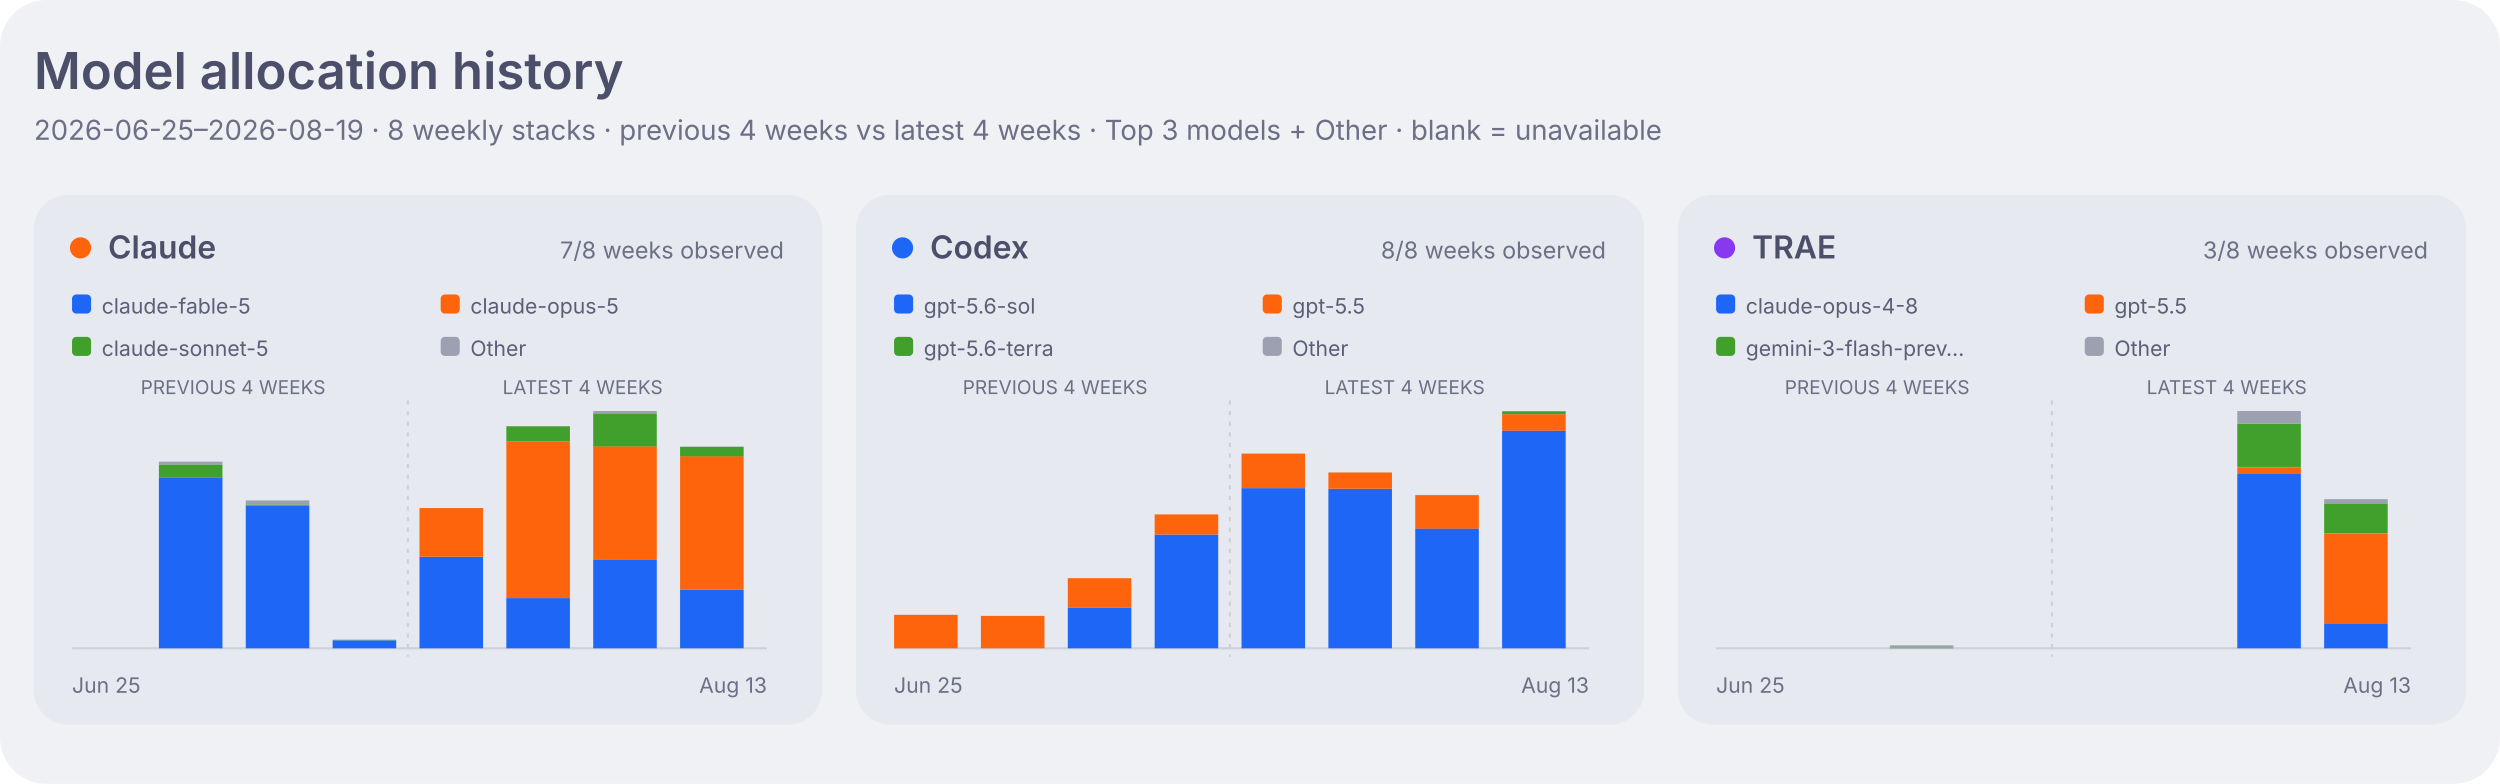
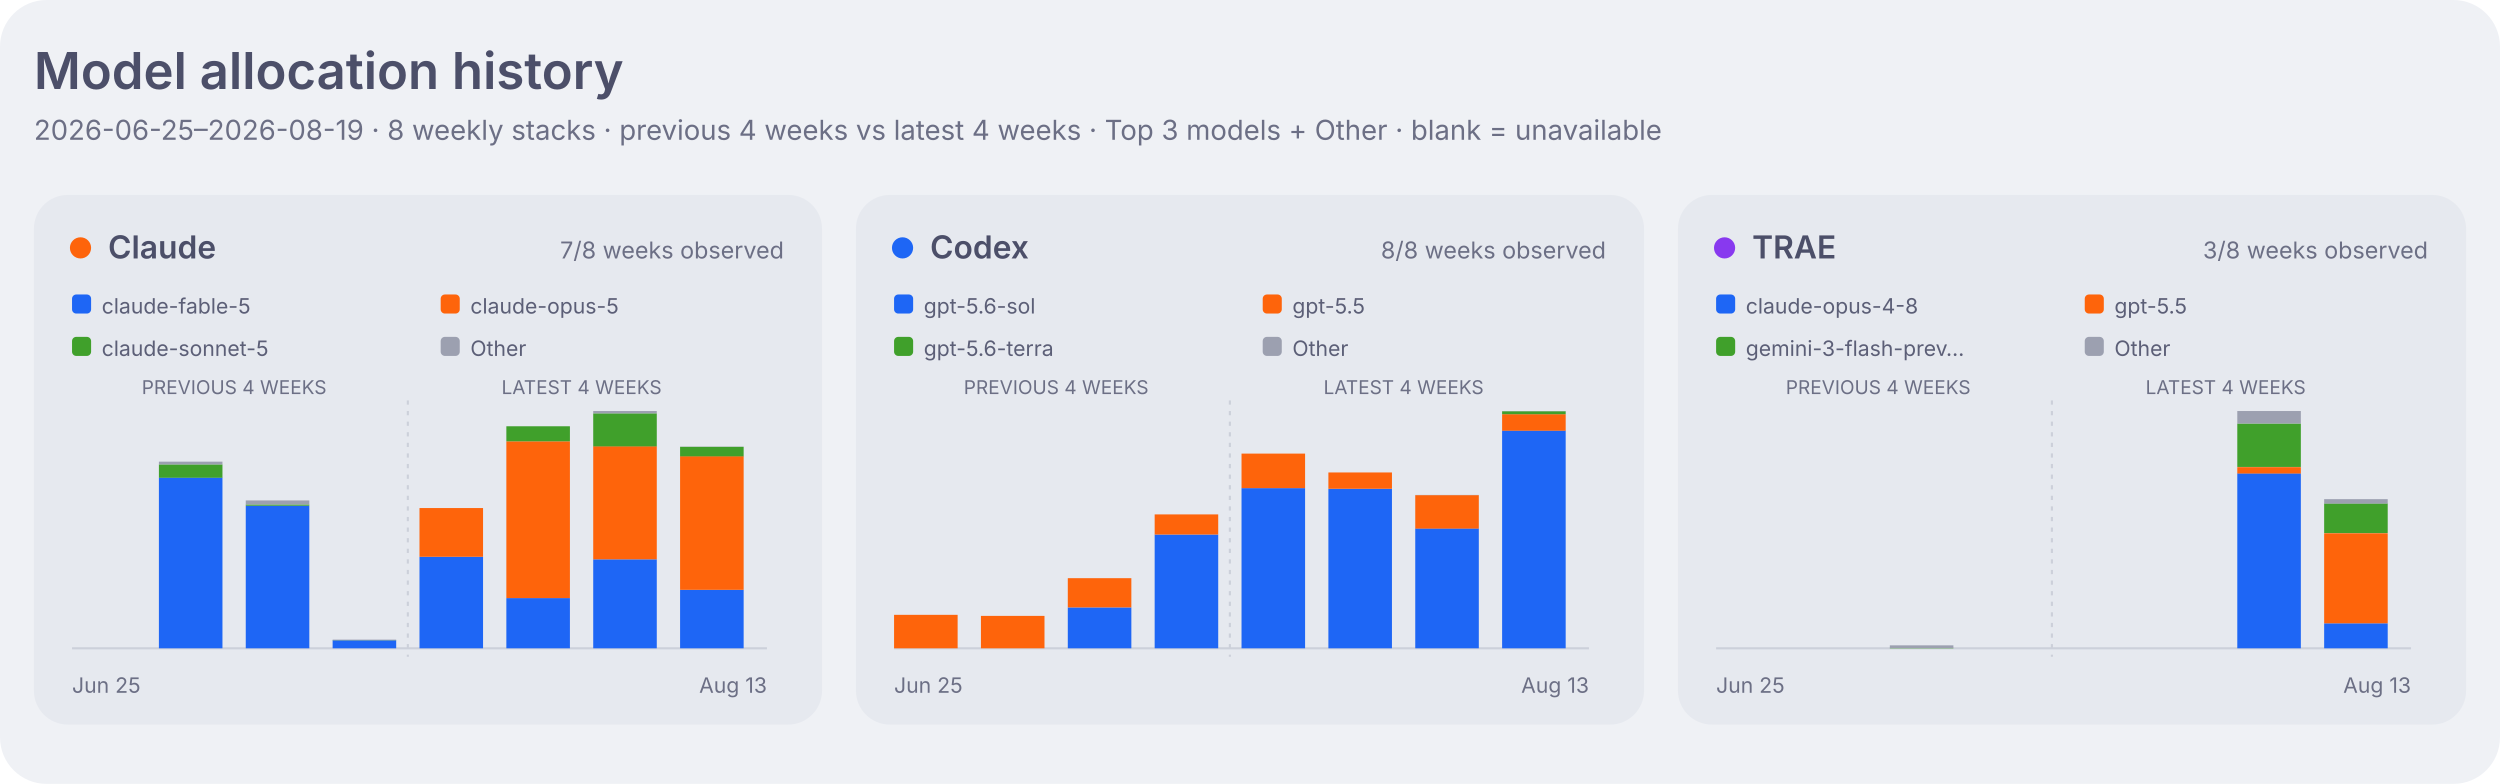
<svg xmlns="http://www.w3.org/2000/svg" width="1180" height="370" viewBox="0 0 1180 370" role="img" aria-labelledby="title desc">
  <style>
    .dashboard-background { fill: #eff1f5; }
    .dashboard-panel { fill: #e6e9ef; }
    .dashboard-primary { fill: #4c4f69; }
    .dashboard-secondary { fill: #5c5f77; }
    .dashboard-muted { fill: #6c6f85; }
    .dashboard-accent { fill: #179299; }
    .dashboard-border { stroke: #ccd0da; }
    .agent-claude { fill: #fe640b; }
    .agent-codex { fill: #1e66f5; }
    .agent-traex { fill: #8839ef; }
    .agent-legacy { fill: #6c6f85; }
    .series-0 { fill: #1e66f5; }
    .series-1 { fill: #fe640b; }
    .series-2 { fill: #40a02b; }
    .series-3 { fill: #8839ef; }
    .series-other { fill: #9ca0b0; }
    .signal-level-1 { fill: #179299; fill-opacity: 0.22; }
    .signal-level-2 { fill: #179299; fill-opacity: 0.45; }
    .signal-level-3 { fill: #179299; fill-opacity: 0.68; }
    .signal-level-4 { fill: #179299; }
    .component-input { fill: #40a02b; }
    .component-output { fill: #df8e1d; }
    .component-cache-write { fill: #179299; }
    .component-cache-read { fill: #7287fd; }
    .heatmap-level-0 { fill: #ccd0da; }
    .heatmap-level-1 { fill: #179299; fill-opacity: 0.25; }
    .heatmap-level-2 { fill: #179299; fill-opacity: 0.5; }
    .heatmap-level-3 { fill: #179299; fill-opacity: 0.75; }
    .heatmap-level-4 { fill: #179299; }
    @media (prefers-color-scheme: dark) {
      .dashboard-background { fill: #1e1e2e; }
      .dashboard-panel { fill: #181825; }
      .dashboard-primary { fill: #cdd6f4; }
      .dashboard-secondary { fill: #bac2de; }
      .dashboard-muted { fill: #a6adc8; }
      .dashboard-accent { fill: #94e2d5; }
      .dashboard-border { stroke: #313244; }
      .agent-claude { fill: #fab387; }
      .agent-codex { fill: #89b4fa; }
      .agent-traex { fill: #cba6f7; }
      .agent-legacy { fill: #a6adc8; }
      .series-0 { fill: #89b4fa; }
      .series-1 { fill: #fab387; }
      .series-2 { fill: #a6e3a1; }
      .series-3 { fill: #cba6f7; }
      .series-other { fill: #7f849c; }
      .signal-level-1 { fill: #94e2d5; fill-opacity: 0.22; }
      .signal-level-2 { fill: #94e2d5; fill-opacity: 0.45; }
      .signal-level-3 { fill: #94e2d5; fill-opacity: 0.68; }
      .signal-level-4 { fill: #94e2d5; }
      .component-input { fill: #a6e3a1; }
      .component-output { fill: #f9e2af; }
      .component-cache-write { fill: #94e2d5; }
      .component-cache-read { fill: #b4befe; }
      .heatmap-level-0 { fill: #313244; }
      .heatmap-level-1 { fill: #94e2d5; fill-opacity: 0.25; }
      .heatmap-level-2 { fill: #94e2d5; fill-opacity: 0.5; }
      .heatmap-level-3 { fill: #94e2d5; fill-opacity: 0.75; }
      .heatmap-level-4 { fill: #94e2d5; }
    }
  </style>
  <rect class="dashboard-background" width="1180" height="370" rx="22" />
  <text class="dashboard-primary" x="16" y="42" font-family="-apple-system,BlinkMacSystemFont,Segoe UI,sans-serif" font-size="24" font-weight="600">Model allocation history</text>
  <text class="dashboard-muted" x="16" y="66" font-family="-apple-system,BlinkMacSystemFont,Segoe UI,sans-serif" font-size="13">2026-06-25–2026-08-19 · 8 weekly stacks · previous 4 weeks vs latest 4 weeks · Top 3 models + Other · blank = unavailable</text>
  <rect class="dashboard-panel" x="16" y="92" width="372" height="250" rx="16" />
  <circle class="agent-claude" cx="38" cy="117" r="5" />
  <text class="dashboard-primary" x="51" y="122" font-family="-apple-system,BlinkMacSystemFont,Segoe UI,sans-serif" font-size="15" font-weight="600">Claude</text>
  <text class="dashboard-muted" x="370" y="122" text-anchor="end" font-family="-apple-system,BlinkMacSystemFont,Segoe UI,sans-serif" font-size="11">7/8 weeks observed</text>
  <rect class="series-0" x="34" y="139" width="9" height="9" rx="2" />
  <text class="dashboard-secondary" x="48" y="148" font-family="-apple-system,BlinkMacSystemFont,Segoe UI,sans-serif" font-size="10">claude-fable-5</text>
  <rect class="series-1" x="208" y="139" width="9" height="9" rx="2" />
  <text class="dashboard-secondary" x="222" y="148" font-family="-apple-system,BlinkMacSystemFont,Segoe UI,sans-serif" font-size="10">claude-opus-5</text>
  <rect class="series-2" x="34" y="159" width="9" height="9" rx="2" />
  <text class="dashboard-secondary" x="48" y="168" font-family="-apple-system,BlinkMacSystemFont,Segoe UI,sans-serif" font-size="10">claude-sonnet-5</text>
  <rect class="series-other" x="208" y="159" width="9" height="9" rx="2" />
  <text class="dashboard-secondary" x="222" y="168" font-family="-apple-system,BlinkMacSystemFont,Segoe UI,sans-serif" font-size="10">Other</text>
-   <text class="dashboard-muted" x="110" y="186" text-anchor="middle" font-family="-apple-system,BlinkMacSystemFont,Segoe UI,sans-serif" font-size="9">PREVIOUS 4 WEEKS</text>
-   <text class="dashboard-muted" x="275" y="186" text-anchor="middle" font-family="-apple-system,BlinkMacSystemFont,Segoe UI,sans-serif" font-size="9">LATEST 4 WEEKS</text>
+   <text class="dashboard-muted" x="110.5" y="186" text-anchor="middle" font-family="-apple-system,BlinkMacSystemFont,Segoe UI,sans-serif" font-size="9">PREVIOUS 4 WEEKS</text>
+   <text class="dashboard-muted" x="274.5" y="186" text-anchor="middle" font-family="-apple-system,BlinkMacSystemFont,Segoe UI,sans-serif" font-size="9">LATEST 4 WEEKS</text>
  <line class="dashboard-border" x1="34" y1="306" x2="362" y2="306" stroke-width="1" />
  <line class="dashboard-border" x1="192.5" y1="189" x2="192.5" y2="310" stroke-width="1" stroke-dasharray="2 3" />
  <rect class="series-0" x="75" y="225.4" width="30" height="80.6" data-agent="claude" data-model="claude-fable-5" data-week="2026-07-02">
    </rect>
  <rect class="series-2" x="75" y="219.2" width="30" height="6.3" data-agent="claude" data-model="claude-sonnet-5" data-week="2026-07-02">
    </rect>
  <rect class="series-other" x="75" y="217.9" width="30" height="1.3" data-agent="claude" data-model="other" data-week="2026-07-02">
    </rect>
  <rect class="series-0" x="116" y="238.7" width="30" height="67.3" data-agent="claude" data-model="claude-fable-5" data-week="2026-07-09">
    </rect>
  <rect class="series-2" x="116" y="238.1" width="30" height="0.6" data-agent="claude" data-model="claude-sonnet-5" data-week="2026-07-09">
    </rect>
  <rect class="series-other" x="116" y="236.2" width="30" height="1.9" data-agent="claude" data-model="other" data-week="2026-07-09">
    </rect>
  <rect class="series-0" x="157" y="302.2" width="30" height="3.8" data-agent="claude" data-model="claude-fable-5" data-week="2026-07-16">
    </rect>
  <rect class="series-2" x="157" y="302.2" width="30" height="0.1" data-agent="claude" data-model="claude-sonnet-5" data-week="2026-07-16">
    </rect>
  <rect class="series-other" x="157" y="301.9" width="30" height="0.3" data-agent="claude" data-model="other" data-week="2026-07-16">
    </rect>
  <rect class="series-0" x="198" y="262.8" width="30" height="43.2" data-agent="claude" data-model="claude-fable-5" data-week="2026-07-23">
    </rect>
  <rect class="series-1" x="198" y="239.8" width="30" height="23.0" data-agent="claude" data-model="claude-opus-5" data-week="2026-07-23">
    </rect>
  <rect class="series-2" x="198" y="239.8" width="30" height="0.0" data-agent="claude" data-model="claude-sonnet-5" data-week="2026-07-23">
    </rect>
  <rect class="series-0" x="239" y="282.3" width="30" height="23.7" data-agent="claude" data-model="claude-fable-5" data-week="2026-07-30">
    </rect>
  <rect class="series-1" x="239" y="208.3" width="30" height="74.0" data-agent="claude" data-model="claude-opus-5" data-week="2026-07-30">
    </rect>
  <rect class="series-2" x="239" y="201.2" width="30" height="7.1" data-agent="claude" data-model="claude-sonnet-5" data-week="2026-07-30">
    </rect>
  <rect class="series-0" x="280" y="264.0" width="30" height="42.0" data-agent="claude" data-model="claude-fable-5" data-week="2026-08-06">
    </rect>
  <rect class="series-1" x="280" y="210.6" width="30" height="53.4" data-agent="claude" data-model="claude-opus-5" data-week="2026-08-06">
    </rect>
  <rect class="series-2" x="280" y="195.1" width="30" height="15.6" data-agent="claude" data-model="claude-sonnet-5" data-week="2026-08-06">
    </rect>
  <rect class="series-other" x="280" y="194.0" width="30" height="1.1" data-agent="claude" data-model="other" data-week="2026-08-06">
    </rect>
  <rect class="series-0" x="321" y="278.4" width="30" height="27.6" data-agent="claude" data-model="claude-fable-5" data-week="2026-08-13">
    </rect>
  <rect class="series-1" x="321" y="215.3" width="30" height="63.1" data-agent="claude" data-model="claude-opus-5" data-week="2026-08-13">
    </rect>
  <rect class="series-2" x="321" y="210.9" width="30" height="4.5" data-agent="claude" data-model="claude-sonnet-5" data-week="2026-08-13">
    </rect>
  <rect class="series-other" x="321" y="210.8" width="30" height="0.1" data-agent="claude" data-model="other" data-week="2026-08-13">
    </rect>
  <text class="dashboard-muted" x="34" y="327" font-family="-apple-system,BlinkMacSystemFont,Segoe UI,sans-serif" font-size="10">Jun 25</text>
  <text class="dashboard-muted" x="362" y="327" text-anchor="end" font-family="-apple-system,BlinkMacSystemFont,Segoe UI,sans-serif" font-size="10">Aug 13</text>
  <rect class="dashboard-panel" x="404" y="92" width="372" height="250" rx="16" />
  <circle class="agent-codex" cx="426" cy="117" r="5" />
  <text class="dashboard-primary" x="439" y="122" font-family="-apple-system,BlinkMacSystemFont,Segoe UI,sans-serif" font-size="15" font-weight="600">Codex</text>
  <text class="dashboard-muted" x="758" y="122" text-anchor="end" font-family="-apple-system,BlinkMacSystemFont,Segoe UI,sans-serif" font-size="11">8/8 weeks observed</text>
  <rect class="series-0" x="422" y="139" width="9" height="9" rx="2" />
  <text class="dashboard-secondary" x="436" y="148" font-family="-apple-system,BlinkMacSystemFont,Segoe UI,sans-serif" font-size="10">gpt-5.6-sol</text>
  <rect class="series-1" x="596" y="139" width="9" height="9" rx="2" />
  <text class="dashboard-secondary" x="610" y="148" font-family="-apple-system,BlinkMacSystemFont,Segoe UI,sans-serif" font-size="10">gpt-5.5</text>
  <rect class="series-2" x="422" y="159" width="9" height="9" rx="2" />
  <text class="dashboard-secondary" x="436" y="168" font-family="-apple-system,BlinkMacSystemFont,Segoe UI,sans-serif" font-size="10">gpt-5.6-terra</text>
  <rect class="series-other" x="596" y="159" width="9" height="9" rx="2" />
  <text class="dashboard-secondary" x="610" y="168" font-family="-apple-system,BlinkMacSystemFont,Segoe UI,sans-serif" font-size="10">Other</text>
-   <text class="dashboard-muted" x="498" y="186" text-anchor="middle" font-family="-apple-system,BlinkMacSystemFont,Segoe UI,sans-serif" font-size="9">PREVIOUS 4 WEEKS</text>
-   <text class="dashboard-muted" x="663" y="186" text-anchor="middle" font-family="-apple-system,BlinkMacSystemFont,Segoe UI,sans-serif" font-size="9">LATEST 4 WEEKS</text>
+   <text class="dashboard-muted" x="498.5" y="186" text-anchor="middle" font-family="-apple-system,BlinkMacSystemFont,Segoe UI,sans-serif" font-size="9">PREVIOUS 4 WEEKS</text>
+   <text class="dashboard-muted" x="662.5" y="186" text-anchor="middle" font-family="-apple-system,BlinkMacSystemFont,Segoe UI,sans-serif" font-size="9">LATEST 4 WEEKS</text>
  <line class="dashboard-border" x1="422" y1="306" x2="750" y2="306" stroke-width="1" />
  <line class="dashboard-border" x1="580.5" y1="189" x2="580.5" y2="310" stroke-width="1" stroke-dasharray="2 3" />
  <rect class="series-1" x="422" y="290.2" width="30" height="15.8" data-agent="codex" data-model="gpt-5.5" data-week="2026-06-25">
    </rect>
  <rect class="series-other" x="422" y="290.2" width="30" height="0.0" data-agent="codex" data-model="other" data-week="2026-06-25">
    </rect>
  <rect class="series-1" x="463" y="290.7" width="30" height="15.3" data-agent="codex" data-model="gpt-5.5" data-week="2026-07-02">
    </rect>
  <rect class="series-other" x="463" y="290.6" width="30" height="0.0" data-agent="codex" data-model="other" data-week="2026-07-02">
    </rect>
  <rect class="series-0" x="504" y="286.7" width="30" height="19.3" data-agent="codex" data-model="gpt-5.6-sol" data-week="2026-07-09">
    </rect>
  <rect class="series-1" x="504" y="272.9" width="30" height="13.8" data-agent="codex" data-model="gpt-5.5" data-week="2026-07-09">
    </rect>
  <rect class="series-other" x="504" y="272.9" width="30" height="0.0" data-agent="codex" data-model="other" data-week="2026-07-09">
    </rect>
  <rect class="series-0" x="545" y="252.3" width="30" height="53.7" data-agent="codex" data-model="gpt-5.6-sol" data-week="2026-07-16">
    </rect>
  <rect class="series-1" x="545" y="242.8" width="30" height="9.5" data-agent="codex" data-model="gpt-5.5" data-week="2026-07-16">
    </rect>
  <rect class="series-0" x="586" y="230.4" width="30" height="75.6" data-agent="codex" data-model="gpt-5.6-sol" data-week="2026-07-23">
    </rect>
  <rect class="series-1" x="586" y="214.1" width="30" height="16.3" data-agent="codex" data-model="gpt-5.5" data-week="2026-07-23">
    </rect>
  <rect class="series-0" x="627" y="230.7" width="30" height="75.3" data-agent="codex" data-model="gpt-5.6-sol" data-week="2026-07-30">
    </rect>
  <rect class="series-1" x="627" y="223.0" width="30" height="7.7" data-agent="codex" data-model="gpt-5.5" data-week="2026-07-30">
    </rect>
  <rect class="series-0" x="668" y="249.4" width="30" height="56.6" data-agent="codex" data-model="gpt-5.6-sol" data-week="2026-08-06">
    </rect>
  <rect class="series-1" x="668" y="233.7" width="30" height="15.8" data-agent="codex" data-model="gpt-5.5" data-week="2026-08-06">
    </rect>
  <rect class="series-other" x="668" y="233.6" width="30" height="0.1" data-agent="codex" data-model="other" data-week="2026-08-06">
    </rect>
  <rect class="series-0" x="709" y="203.2" width="30" height="102.8" data-agent="codex" data-model="gpt-5.6-sol" data-week="2026-08-13">
    </rect>
  <rect class="series-1" x="709" y="195.5" width="30" height="7.8" data-agent="codex" data-model="gpt-5.5" data-week="2026-08-13">
    </rect>
  <rect class="series-2" x="709" y="194.1" width="30" height="1.4" data-agent="codex" data-model="gpt-5.6-terra" data-week="2026-08-13">
    </rect>
  <rect class="series-other" x="709" y="194.0" width="30" height="0.1" data-agent="codex" data-model="other" data-week="2026-08-13">
    </rect>
  <text class="dashboard-muted" x="422" y="327" font-family="-apple-system,BlinkMacSystemFont,Segoe UI,sans-serif" font-size="10">Jun 25</text>
  <text class="dashboard-muted" x="750" y="327" text-anchor="end" font-family="-apple-system,BlinkMacSystemFont,Segoe UI,sans-serif" font-size="10">Aug 13</text>
  <rect class="dashboard-panel" x="792" y="92" width="372" height="250" rx="16" />
  <circle class="agent-traex" cx="814" cy="117" r="5" />
  <text class="dashboard-primary" x="827" y="122" font-family="-apple-system,BlinkMacSystemFont,Segoe UI,sans-serif" font-size="15" font-weight="600">TRAE</text>
  <text class="dashboard-muted" x="1146" y="122" text-anchor="end" font-family="-apple-system,BlinkMacSystemFont,Segoe UI,sans-serif" font-size="11">3/8 weeks observed</text>
  <rect class="series-0" x="810" y="139" width="9" height="9" rx="2" />
  <text class="dashboard-secondary" x="824" y="148" font-family="-apple-system,BlinkMacSystemFont,Segoe UI,sans-serif" font-size="10">claude-opus-4-8</text>
  <rect class="series-1" x="984" y="139" width="9" height="9" rx="2" />
  <text class="dashboard-secondary" x="998" y="148" font-family="-apple-system,BlinkMacSystemFont,Segoe UI,sans-serif" font-size="10">gpt-5.5</text>
  <rect class="series-2" x="810" y="159" width="9" height="9" rx="2" />
  <text class="dashboard-secondary" x="824" y="168" font-family="-apple-system,BlinkMacSystemFont,Segoe UI,sans-serif" font-size="10">gemini-3-flash-prev…</text>
  <rect class="series-other" x="984" y="159" width="9" height="9" rx="2" />
  <text class="dashboard-secondary" x="998" y="168" font-family="-apple-system,BlinkMacSystemFont,Segoe UI,sans-serif" font-size="10">Other</text>
-   <text class="dashboard-muted" x="886" y="186" text-anchor="middle" font-family="-apple-system,BlinkMacSystemFont,Segoe UI,sans-serif" font-size="9">PREVIOUS 4 WEEKS</text>
-   <text class="dashboard-muted" x="1051" y="186" text-anchor="middle" font-family="-apple-system,BlinkMacSystemFont,Segoe UI,sans-serif" font-size="9">LATEST 4 WEEKS</text>
+   <text class="dashboard-muted" x="886.5" y="186" text-anchor="middle" font-family="-apple-system,BlinkMacSystemFont,Segoe UI,sans-serif" font-size="9">PREVIOUS 4 WEEKS</text>
+   <text class="dashboard-muted" x="1050.5" y="186" text-anchor="middle" font-family="-apple-system,BlinkMacSystemFont,Segoe UI,sans-serif" font-size="9">LATEST 4 WEEKS</text>
  <line class="dashboard-border" x1="810" y1="306" x2="1138" y2="306" stroke-width="1" />
  <line class="dashboard-border" x1="968.5" y1="189" x2="968.5" y2="310" stroke-width="1" stroke-dasharray="2 3" />
  <rect class="series-2" x="892" y="305.8" width="30" height="0.2" data-agent="traex" data-model="gemini-3-flash-preview" data-week="2026-07-09">
    </rect>
  <rect class="series-other" x="892" y="304.6" width="30" height="1.3" data-agent="traex" data-model="other" data-week="2026-07-09">
    </rect>
  <rect class="series-0" x="1056" y="223.4" width="30" height="82.6" data-agent="traex" data-model="claude-opus-4-8" data-week="2026-08-06">
    </rect>
  <rect class="series-1" x="1056" y="220.5" width="30" height="3.0" data-agent="traex" data-model="gpt-5.5" data-week="2026-08-06">
    </rect>
  <rect class="series-2" x="1056" y="199.9" width="30" height="20.5" data-agent="traex" data-model="gemini-3-flash-preview" data-week="2026-08-06">
    </rect>
  <rect class="series-other" x="1056" y="194.0" width="30" height="5.9" data-agent="traex" data-model="other" data-week="2026-08-06">
    </rect>
  <rect class="series-0" x="1097" y="294.2" width="30" height="11.8" data-agent="traex" data-model="claude-opus-4-8" data-week="2026-08-13">
    </rect>
  <rect class="series-1" x="1097" y="251.7" width="30" height="42.5" data-agent="traex" data-model="gpt-5.5" data-week="2026-08-13">
    </rect>
  <rect class="series-2" x="1097" y="237.6" width="30" height="14.0" data-agent="traex" data-model="gemini-3-flash-preview" data-week="2026-08-13">
    </rect>
  <rect class="series-other" x="1097" y="235.6" width="30" height="2.1" data-agent="traex" data-model="other" data-week="2026-08-13">
    </rect>
  <text class="dashboard-muted" x="810" y="327" font-family="-apple-system,BlinkMacSystemFont,Segoe UI,sans-serif" font-size="10">Jun 25</text>
  <text class="dashboard-muted" x="1138" y="327" text-anchor="end" font-family="-apple-system,BlinkMacSystemFont,Segoe UI,sans-serif" font-size="10">Aug 13</text>
</svg>
